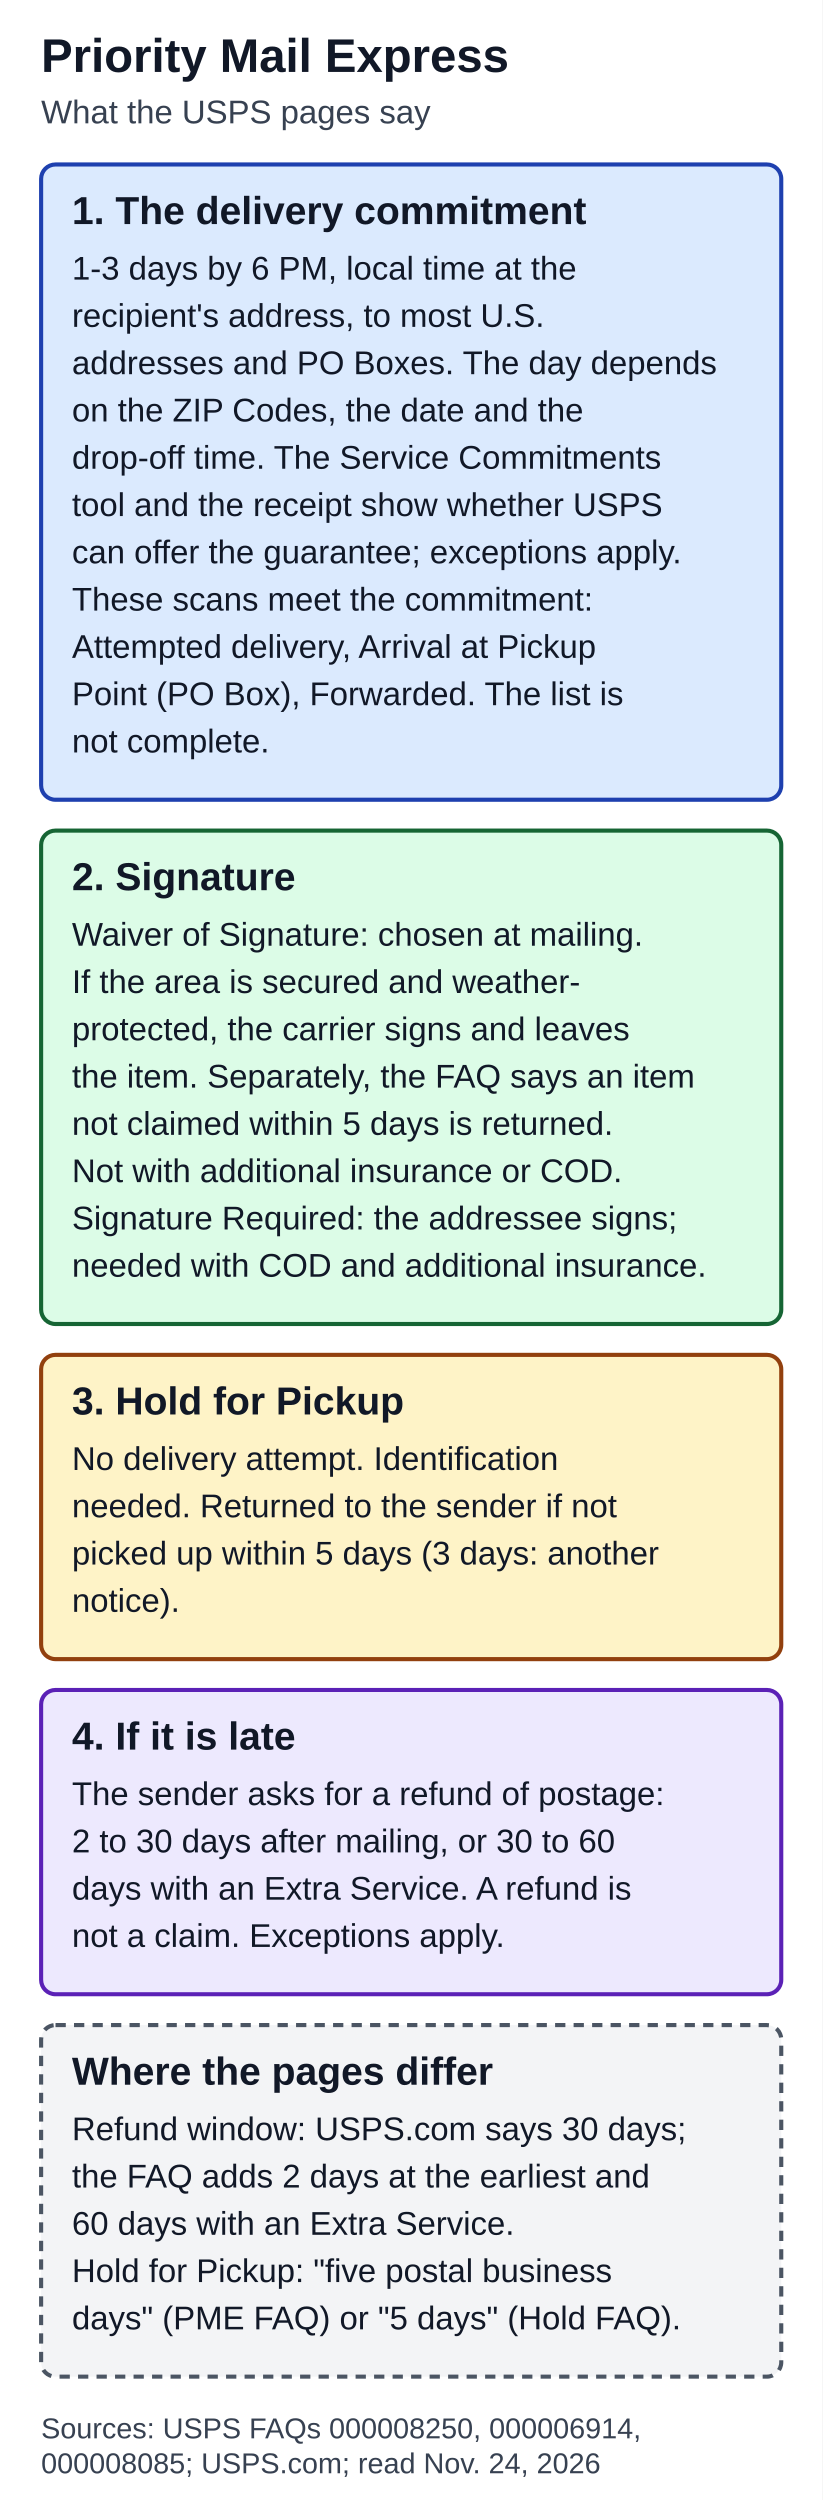
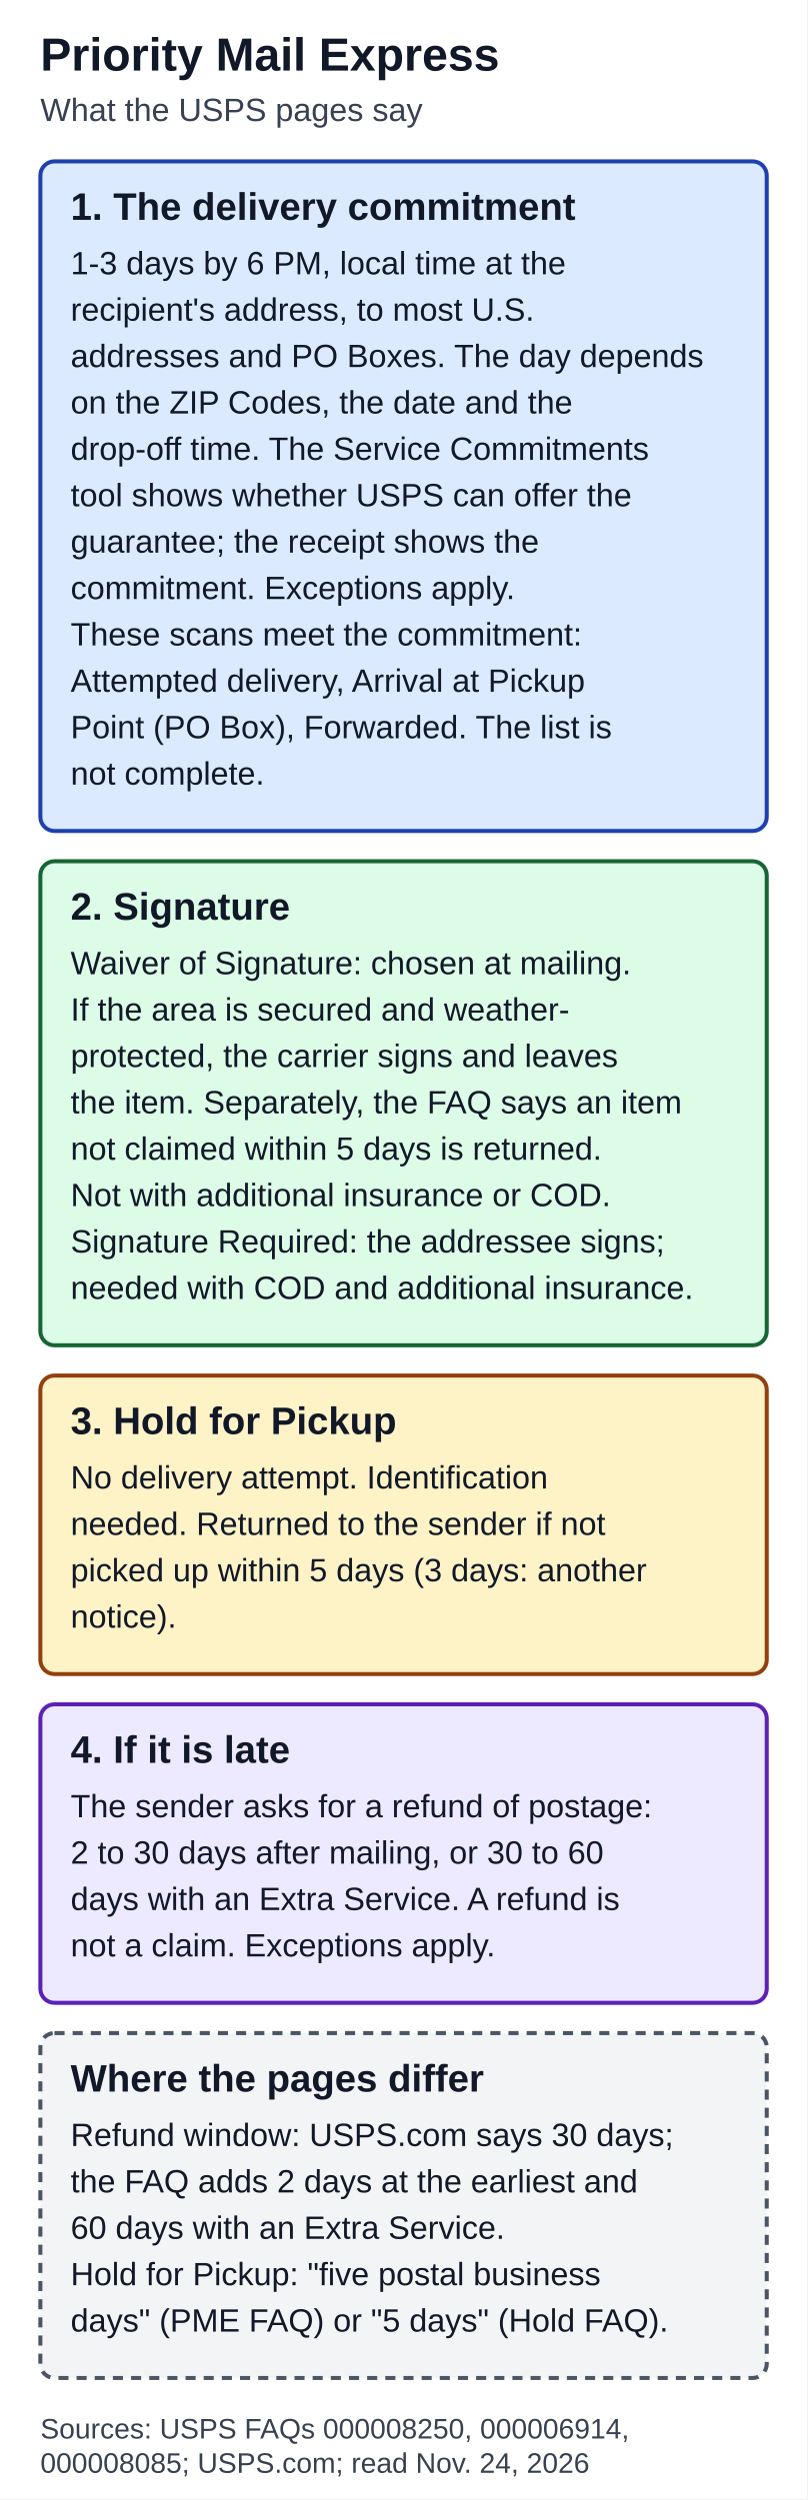
- <svg xmlns="http://www.w3.org/2000/svg" width="800" height="2432" viewBox="0 0 800 2432" font-family="Liberation Sans, Arial, Helvetica, sans-serif">
-   <rect width="800" height="2432" fill="#ffffff" />
+ <svg xmlns="http://www.w3.org/2000/svg" width="800" height="2478" viewBox="0 0 800 2478" font-family="Liberation Sans, Arial, Helvetica, sans-serif">
+   <rect width="800" height="2478" fill="#ffffff" />
  <text x="40" y="70" font-size="46" font-weight="bold" fill="#111827" text-anchor="start">Priority Mail Express</text>
  <text x="40" y="120" font-size="32" fill="#374151" text-anchor="start">What the USPS pages say</text>
-   <rect x="40" y="160" width="720" height="618" rx="14" fill="#dbeafe" stroke="#1e40af" stroke-width="4" />
+   <rect x="40" y="160" width="720" height="664" rx="14" fill="#dbeafe" stroke="#1e40af" stroke-width="4" />
  <text x="70" y="218" font-size="38" font-weight="bold" fill="#111827" text-anchor="start">1. The delivery commitment</text>
  <text x="70" y="272" font-size="32" fill="#111827" text-anchor="start">1-3 days by 6 PM, local time at the</text>
  <text x="70" y="318" font-size="32" fill="#111827" text-anchor="start">recipient's address, to most U.S.</text>
  <text x="70" y="364" font-size="32" fill="#111827" text-anchor="start">addresses and PO Boxes. The day depends</text>
  <text x="70" y="410" font-size="32" fill="#111827" text-anchor="start">on the ZIP Codes, the date and the</text>
  <text x="70" y="456" font-size="32" fill="#111827" text-anchor="start">drop-off time. The Service Commitments</text>
-   <text x="70" y="502" font-size="32" fill="#111827" text-anchor="start">tool and the receipt show whether USPS</text>
-   <text x="70" y="548" font-size="32" fill="#111827" text-anchor="start">can offer the guarantee; exceptions apply.</text>
-   <text x="70" y="594" font-size="32" fill="#111827" text-anchor="start">These scans meet the commitment:</text>
-   <text x="70" y="640" font-size="32" fill="#111827" text-anchor="start">Attempted delivery, Arrival at Pickup</text>
-   <text x="70" y="686" font-size="32" fill="#111827" text-anchor="start">Point (PO Box), Forwarded. The list is</text>
-   <text x="70" y="732" font-size="32" fill="#111827" text-anchor="start">not complete.</text>
-   <rect x="40" y="808" width="720" height="480" rx="14" fill="#dcfce7" stroke="#166534" stroke-width="4" />
-   <text x="70" y="866" font-size="38" font-weight="bold" fill="#111827" text-anchor="start">2. Signature</text>
-   <text x="70" y="920" font-size="32" fill="#111827" text-anchor="start">Waiver of Signature: chosen at mailing.</text>
-   <text x="70" y="966" font-size="32" fill="#111827" text-anchor="start">If the area is secured and weather-</text>
-   <text x="70" y="1012" font-size="32" fill="#111827" text-anchor="start">protected, the carrier signs and leaves</text>
-   <text x="70" y="1058" font-size="32" fill="#111827" text-anchor="start">the item. Separately, the FAQ says an item</text>
-   <text x="70" y="1104" font-size="32" fill="#111827" text-anchor="start">not claimed within 5 days is returned.</text>
-   <text x="70" y="1150" font-size="32" fill="#111827" text-anchor="start">Not with additional insurance or COD.</text>
-   <text x="70" y="1196" font-size="32" fill="#111827" text-anchor="start">Signature Required: the addressee signs;</text>
-   <text x="70" y="1242" font-size="32" fill="#111827" text-anchor="start">needed with COD and additional insurance.</text>
-   <rect x="40" y="1318" width="720" height="296" rx="14" fill="#fef3c7" stroke="#92400e" stroke-width="4" />
-   <text x="70" y="1376" font-size="38" font-weight="bold" fill="#111827" text-anchor="start">3. Hold for Pickup</text>
-   <text x="70" y="1430" font-size="32" fill="#111827" text-anchor="start">No delivery attempt. Identification</text>
-   <text x="70" y="1476" font-size="32" fill="#111827" text-anchor="start">needed. Returned to the sender if not</text>
-   <text x="70" y="1522" font-size="32" fill="#111827" text-anchor="start">picked up within 5 days (3 days: another</text>
-   <text x="70" y="1568" font-size="32" fill="#111827" text-anchor="start">notice).</text>
-   <rect x="40" y="1644" width="720" height="296" rx="14" fill="#ede9fe" stroke="#5b21b6" stroke-width="4" />
-   <text x="70" y="1702" font-size="38" font-weight="bold" fill="#111827" text-anchor="start">4. If it is late</text>
-   <text x="70" y="1756" font-size="32" fill="#111827" text-anchor="start">The sender asks for a refund of postage:</text>
-   <text x="70" y="1802" font-size="32" fill="#111827" text-anchor="start">2 to 30 days after mailing, or 30 to 60</text>
-   <text x="70" y="1848" font-size="32" fill="#111827" text-anchor="start">days with an Extra Service. A refund is</text>
-   <text x="70" y="1894" font-size="32" fill="#111827" text-anchor="start">not a claim. Exceptions apply.</text>
-   <rect x="40" y="1970" width="720" height="342" rx="14" fill="#f3f4f6" stroke="#4b5563" stroke-width="4" stroke-dasharray="10 8" />
-   <text x="70" y="2028" font-size="38" font-weight="bold" fill="#111827" text-anchor="start">Where the pages differ</text>
-   <text x="70" y="2082" font-size="32" fill="#111827" text-anchor="start">Refund window: USPS.com says 30 days;</text>
-   <text x="70" y="2128" font-size="32" fill="#111827" text-anchor="start">the FAQ adds 2 days at the earliest and</text>
-   <text x="70" y="2174" font-size="32" fill="#111827" text-anchor="start">60 days with an Extra Service.</text>
-   <text x="70" y="2220" font-size="32" fill="#111827" text-anchor="start">Hold for Pickup: "five postal business</text>
-   <text x="70" y="2266" font-size="32" fill="#111827" text-anchor="start">days" (PME FAQ) or "5 days" (Hold FAQ).</text>
-   <text x="40" y="2372" font-size="28" fill="#374151" text-anchor="start">Sources: USPS FAQs 000008250, 000006914,</text>
-   <text x="40" y="2406" font-size="28" fill="#374151" text-anchor="start">000008085; USPS.com; read Nov. 24, 2026</text>
+   <text x="70" y="502" font-size="32" fill="#111827" text-anchor="start">tool shows whether USPS can offer the</text>
+   <text x="70" y="548" font-size="32" fill="#111827" text-anchor="start">guarantee; the receipt shows the</text>
+   <text x="70" y="594" font-size="32" fill="#111827" text-anchor="start">commitment. Exceptions apply.</text>
+   <text x="70" y="640" font-size="32" fill="#111827" text-anchor="start">These scans meet the commitment:</text>
+   <text x="70" y="686" font-size="32" fill="#111827" text-anchor="start">Attempted delivery, Arrival at Pickup</text>
+   <text x="70" y="732" font-size="32" fill="#111827" text-anchor="start">Point (PO Box), Forwarded. The list is</text>
+   <text x="70" y="778" font-size="32" fill="#111827" text-anchor="start">not complete.</text>
+   <rect x="40" y="854" width="720" height="480" rx="14" fill="#dcfce7" stroke="#166534" stroke-width="4" />
+   <text x="70" y="912" font-size="38" font-weight="bold" fill="#111827" text-anchor="start">2. Signature</text>
+   <text x="70" y="966" font-size="32" fill="#111827" text-anchor="start">Waiver of Signature: chosen at mailing.</text>
+   <text x="70" y="1012" font-size="32" fill="#111827" text-anchor="start">If the area is secured and weather-</text>
+   <text x="70" y="1058" font-size="32" fill="#111827" text-anchor="start">protected, the carrier signs and leaves</text>
+   <text x="70" y="1104" font-size="32" fill="#111827" text-anchor="start">the item. Separately, the FAQ says an item</text>
+   <text x="70" y="1150" font-size="32" fill="#111827" text-anchor="start">not claimed within 5 days is returned.</text>
+   <text x="70" y="1196" font-size="32" fill="#111827" text-anchor="start">Not with additional insurance or COD.</text>
+   <text x="70" y="1242" font-size="32" fill="#111827" text-anchor="start">Signature Required: the addressee signs;</text>
+   <text x="70" y="1288" font-size="32" fill="#111827" text-anchor="start">needed with COD and additional insurance.</text>
+   <rect x="40" y="1364" width="720" height="296" rx="14" fill="#fef3c7" stroke="#92400e" stroke-width="4" />
+   <text x="70" y="1422" font-size="38" font-weight="bold" fill="#111827" text-anchor="start">3. Hold for Pickup</text>
+   <text x="70" y="1476" font-size="32" fill="#111827" text-anchor="start">No delivery attempt. Identification</text>
+   <text x="70" y="1522" font-size="32" fill="#111827" text-anchor="start">needed. Returned to the sender if not</text>
+   <text x="70" y="1568" font-size="32" fill="#111827" text-anchor="start">picked up within 5 days (3 days: another</text>
+   <text x="70" y="1614" font-size="32" fill="#111827" text-anchor="start">notice).</text>
+   <rect x="40" y="1690" width="720" height="296" rx="14" fill="#ede9fe" stroke="#5b21b6" stroke-width="4" />
+   <text x="70" y="1748" font-size="38" font-weight="bold" fill="#111827" text-anchor="start">4. If it is late</text>
+   <text x="70" y="1802" font-size="32" fill="#111827" text-anchor="start">The sender asks for a refund of postage:</text>
+   <text x="70" y="1848" font-size="32" fill="#111827" text-anchor="start">2 to 30 days after mailing, or 30 to 60</text>
+   <text x="70" y="1894" font-size="32" fill="#111827" text-anchor="start">days with an Extra Service. A refund is</text>
+   <text x="70" y="1940" font-size="32" fill="#111827" text-anchor="start">not a claim. Exceptions apply.</text>
+   <rect x="40" y="2016" width="720" height="342" rx="14" fill="#f3f4f6" stroke="#4b5563" stroke-width="4" stroke-dasharray="10 8" />
+   <text x="70" y="2074" font-size="38" font-weight="bold" fill="#111827" text-anchor="start">Where the pages differ</text>
+   <text x="70" y="2128" font-size="32" fill="#111827" text-anchor="start">Refund window: USPS.com says 30 days;</text>
+   <text x="70" y="2174" font-size="32" fill="#111827" text-anchor="start">the FAQ adds 2 days at the earliest and</text>
+   <text x="70" y="2220" font-size="32" fill="#111827" text-anchor="start">60 days with an Extra Service.</text>
+   <text x="70" y="2266" font-size="32" fill="#111827" text-anchor="start">Hold for Pickup: "five postal business</text>
+   <text x="70" y="2312" font-size="32" fill="#111827" text-anchor="start">days" (PME FAQ) or "5 days" (Hold FAQ).</text>
+   <text x="40" y="2418" font-size="28" fill="#374151" text-anchor="start">Sources: USPS FAQs 000008250, 000006914,</text>
+   <text x="40" y="2452" font-size="28" fill="#374151" text-anchor="start">000008085; USPS.com; read Nov. 24, 2026</text>
</svg>
